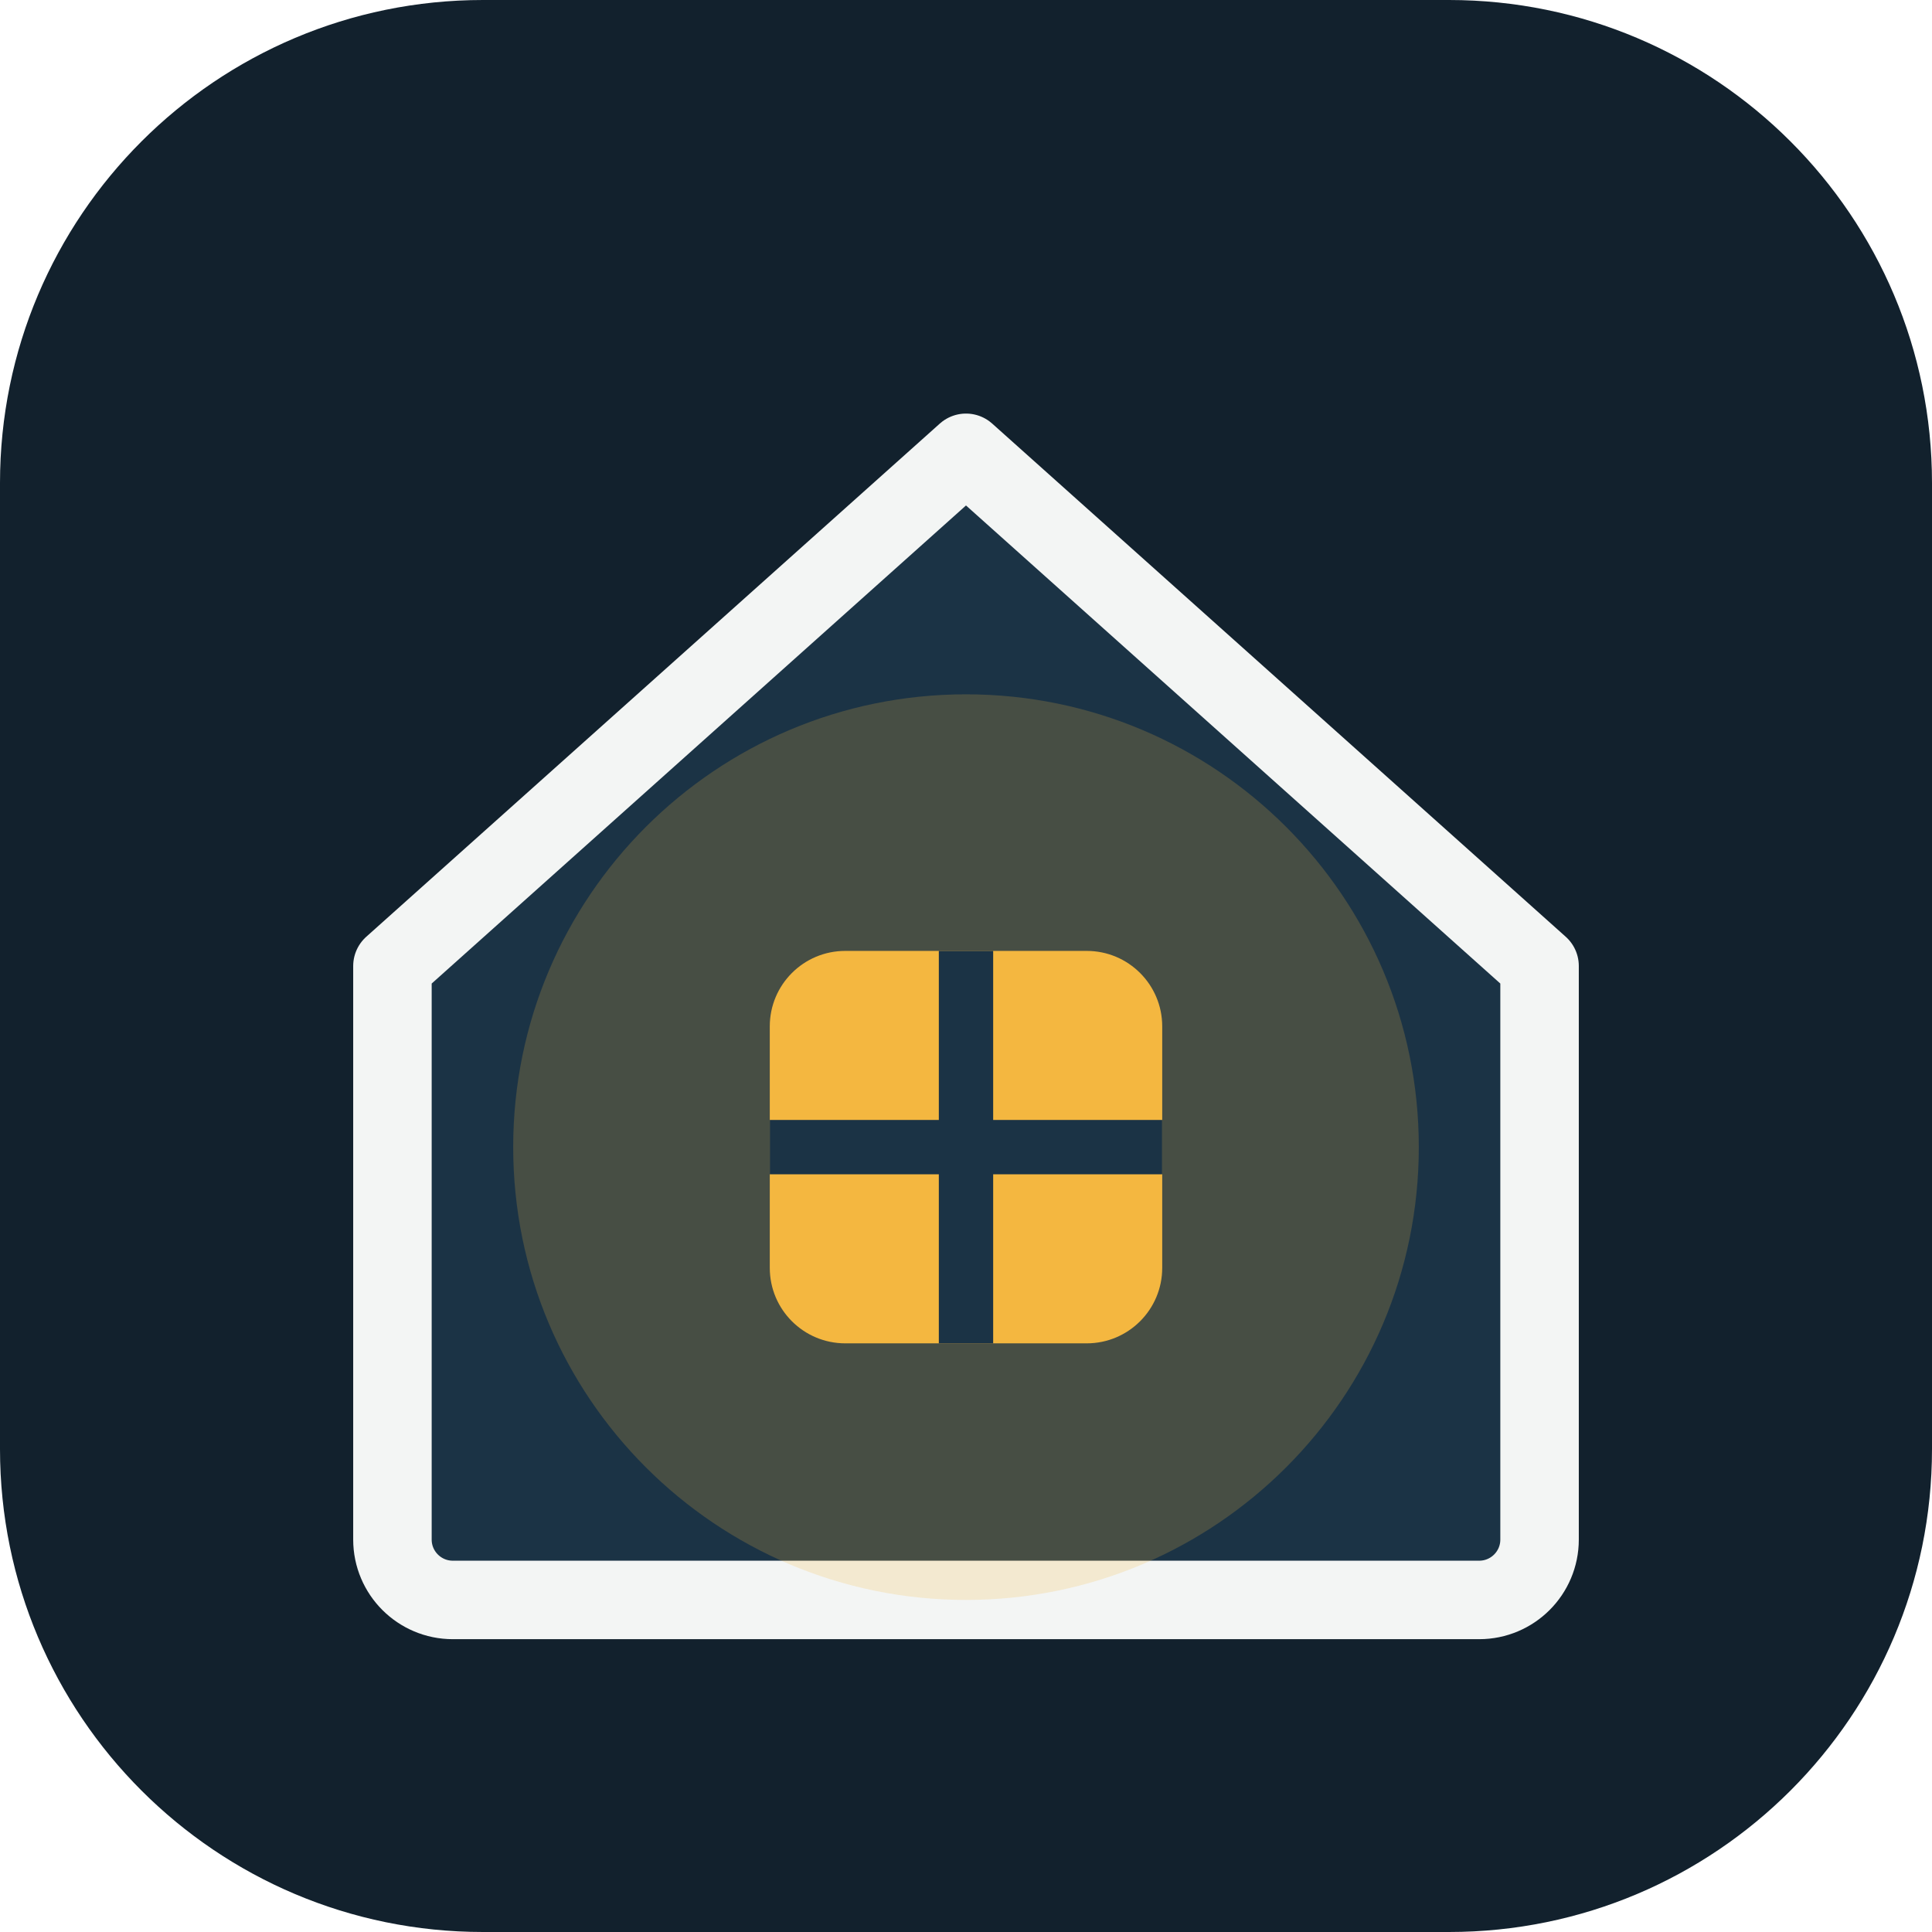
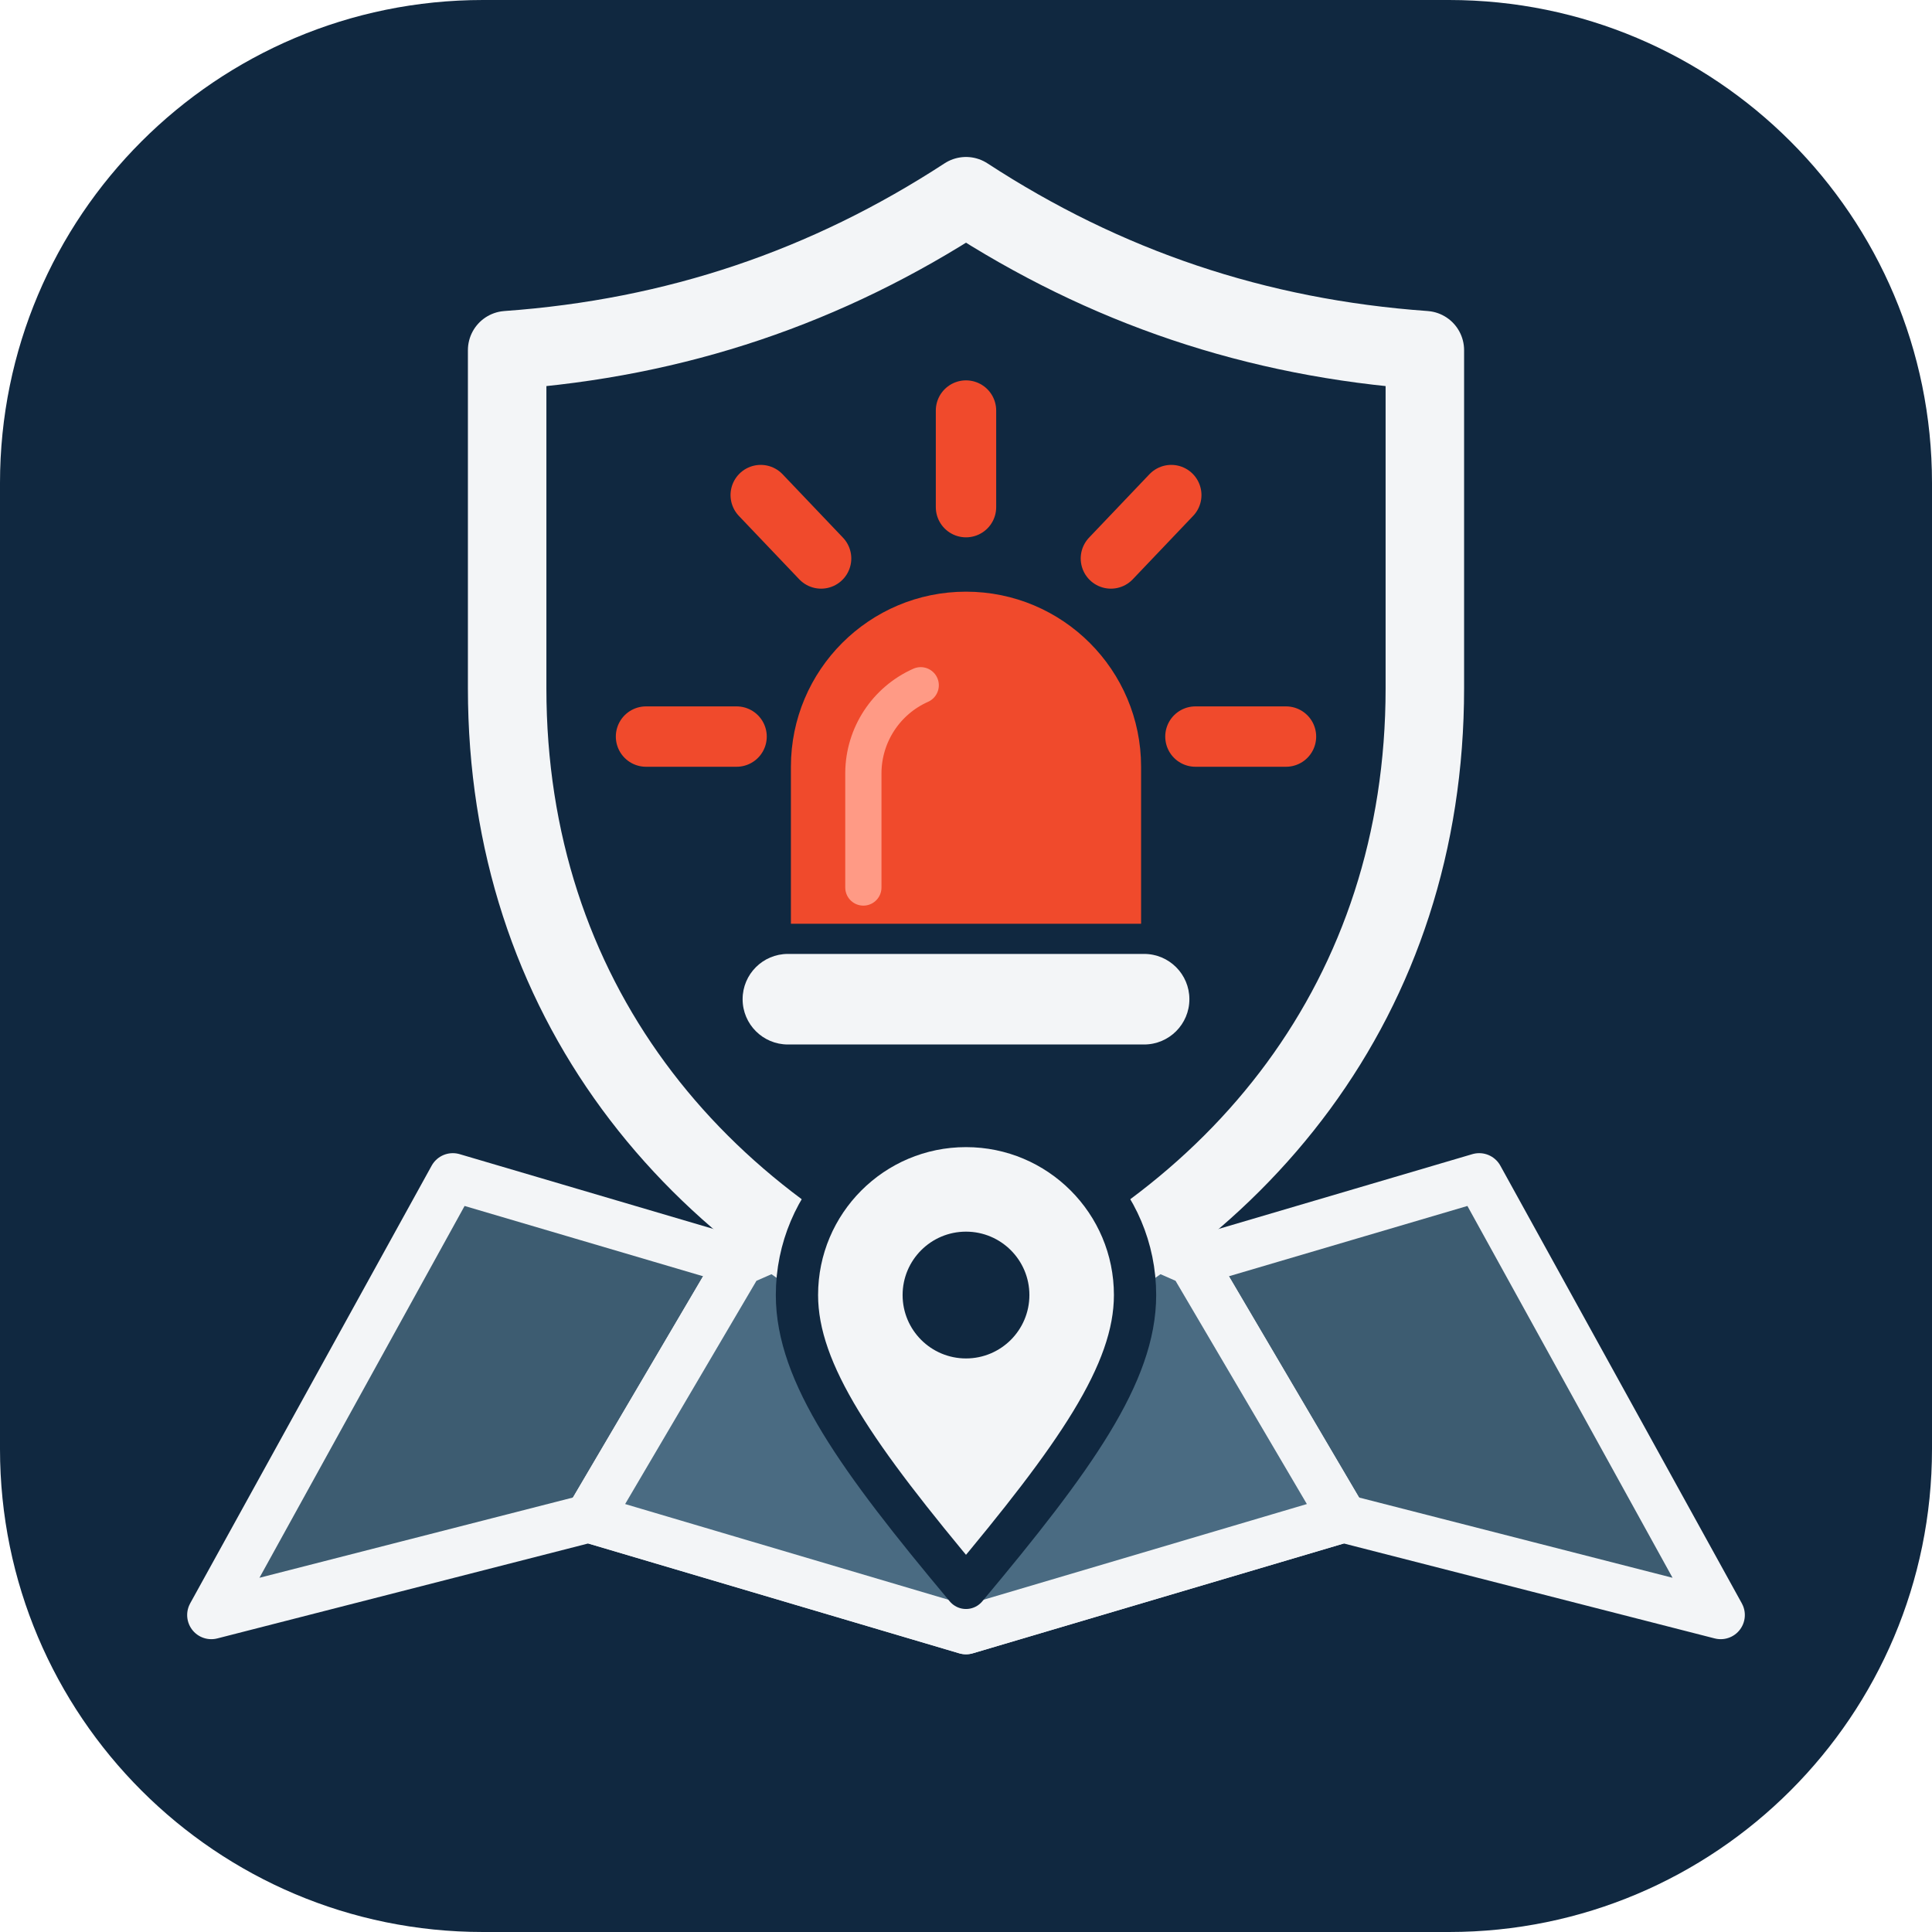
<svg xmlns="http://www.w3.org/2000/svg" viewBox="0 0 64 64">
-   <rect width="64" height="64" rx="16" fill="#12212D" />
-   <path d="M13 32 32 15l19 17v19a2 2 0 0 1-2 2H15a2 2 0 0 1-2-2Z" fill="#1B3345" stroke="#F3F5F4" stroke-width="2.6" stroke-linejoin="round" />
-   <circle cx="32" cy="38" r="15" fill="#F4B740" opacity=".2" />
-   <rect x="25.5" y="31.5" width="13" height="13" rx="2.5" fill="#F4B740" />
-   <path d="M32 31.5v13M25.5 38h13" stroke="#1B3345" stroke-width="1.8" />
+   <rect width="64" height="64" rx="16" fill="#102840" />
+   <g stroke="#F3F5F7" stroke-width="1.6" stroke-linejoin="round">
+     <path d="M7 53.5 15 39l9.5 2.8L32 38.5l7.5 3.3L49 39l8 14.5-12.5-3.2L32 54l-12.5-3.7Z" fill="#3D5C71" />
+     <path d="M24.5 41.8 19.5 50.3M39.5 41.8l5 8.5" fill="none" />
+     <path d="M24.5 41.8 32 38.5l7.5 3.3 5 8.5L32 54l-12.5-3.7Z" fill="#4A6B82" />
+   </g>
+   <path d="M32 6.5c4.6 3 9.6 4.7 15.2 5.1v11.2c0 10.2-6.1 17.8-15.2 21.4-9.1-3.6-15.2-11.2-15.2-21.4V11.6c5.6-.4 10.6-2.1 15.2-5.1Z" fill="#102840" stroke="#F3F5F7" stroke-width="2.6" stroke-linejoin="round" />
+   <g stroke="#F04A2C" stroke-width="2" stroke-linecap="round">
+     <path d="M32 13.6v3.2M25.2 16.4l2 2.1M38.8 16.4l-2 2.1M21.4 24.4h3M39.6 24.4h3" />
+   </g>
+   <path d="M26.2 30.6v-5.2a5.8 5.8 0 0 1 11.6 0v5.2Z" fill="#F04A2C" />
+   <path d="M28.6 29.4v-3.8a3.2 3.2 0 0 1 1.9-2.9" fill="none" stroke="#FF9A85" stroke-width="1.2" stroke-linecap="round" />
+   <rect x="24.6" y="31.6" width="14.8" height="3" rx="1.5" fill="#F3F5F7" />
+   <path d="M32 52.6c-3.6-4.3-5.6-7.1-5.6-9.7a5.6 5.6 0 0 1 11.2 0c0 2.6-2 5.4-5.6 9.7Z" fill="#F3F5F7" stroke="#102840" stroke-width="1.4" stroke-linejoin="round" />
+   <circle cx="32" cy="42.9" r="2.1" fill="#102840" />
</svg>
